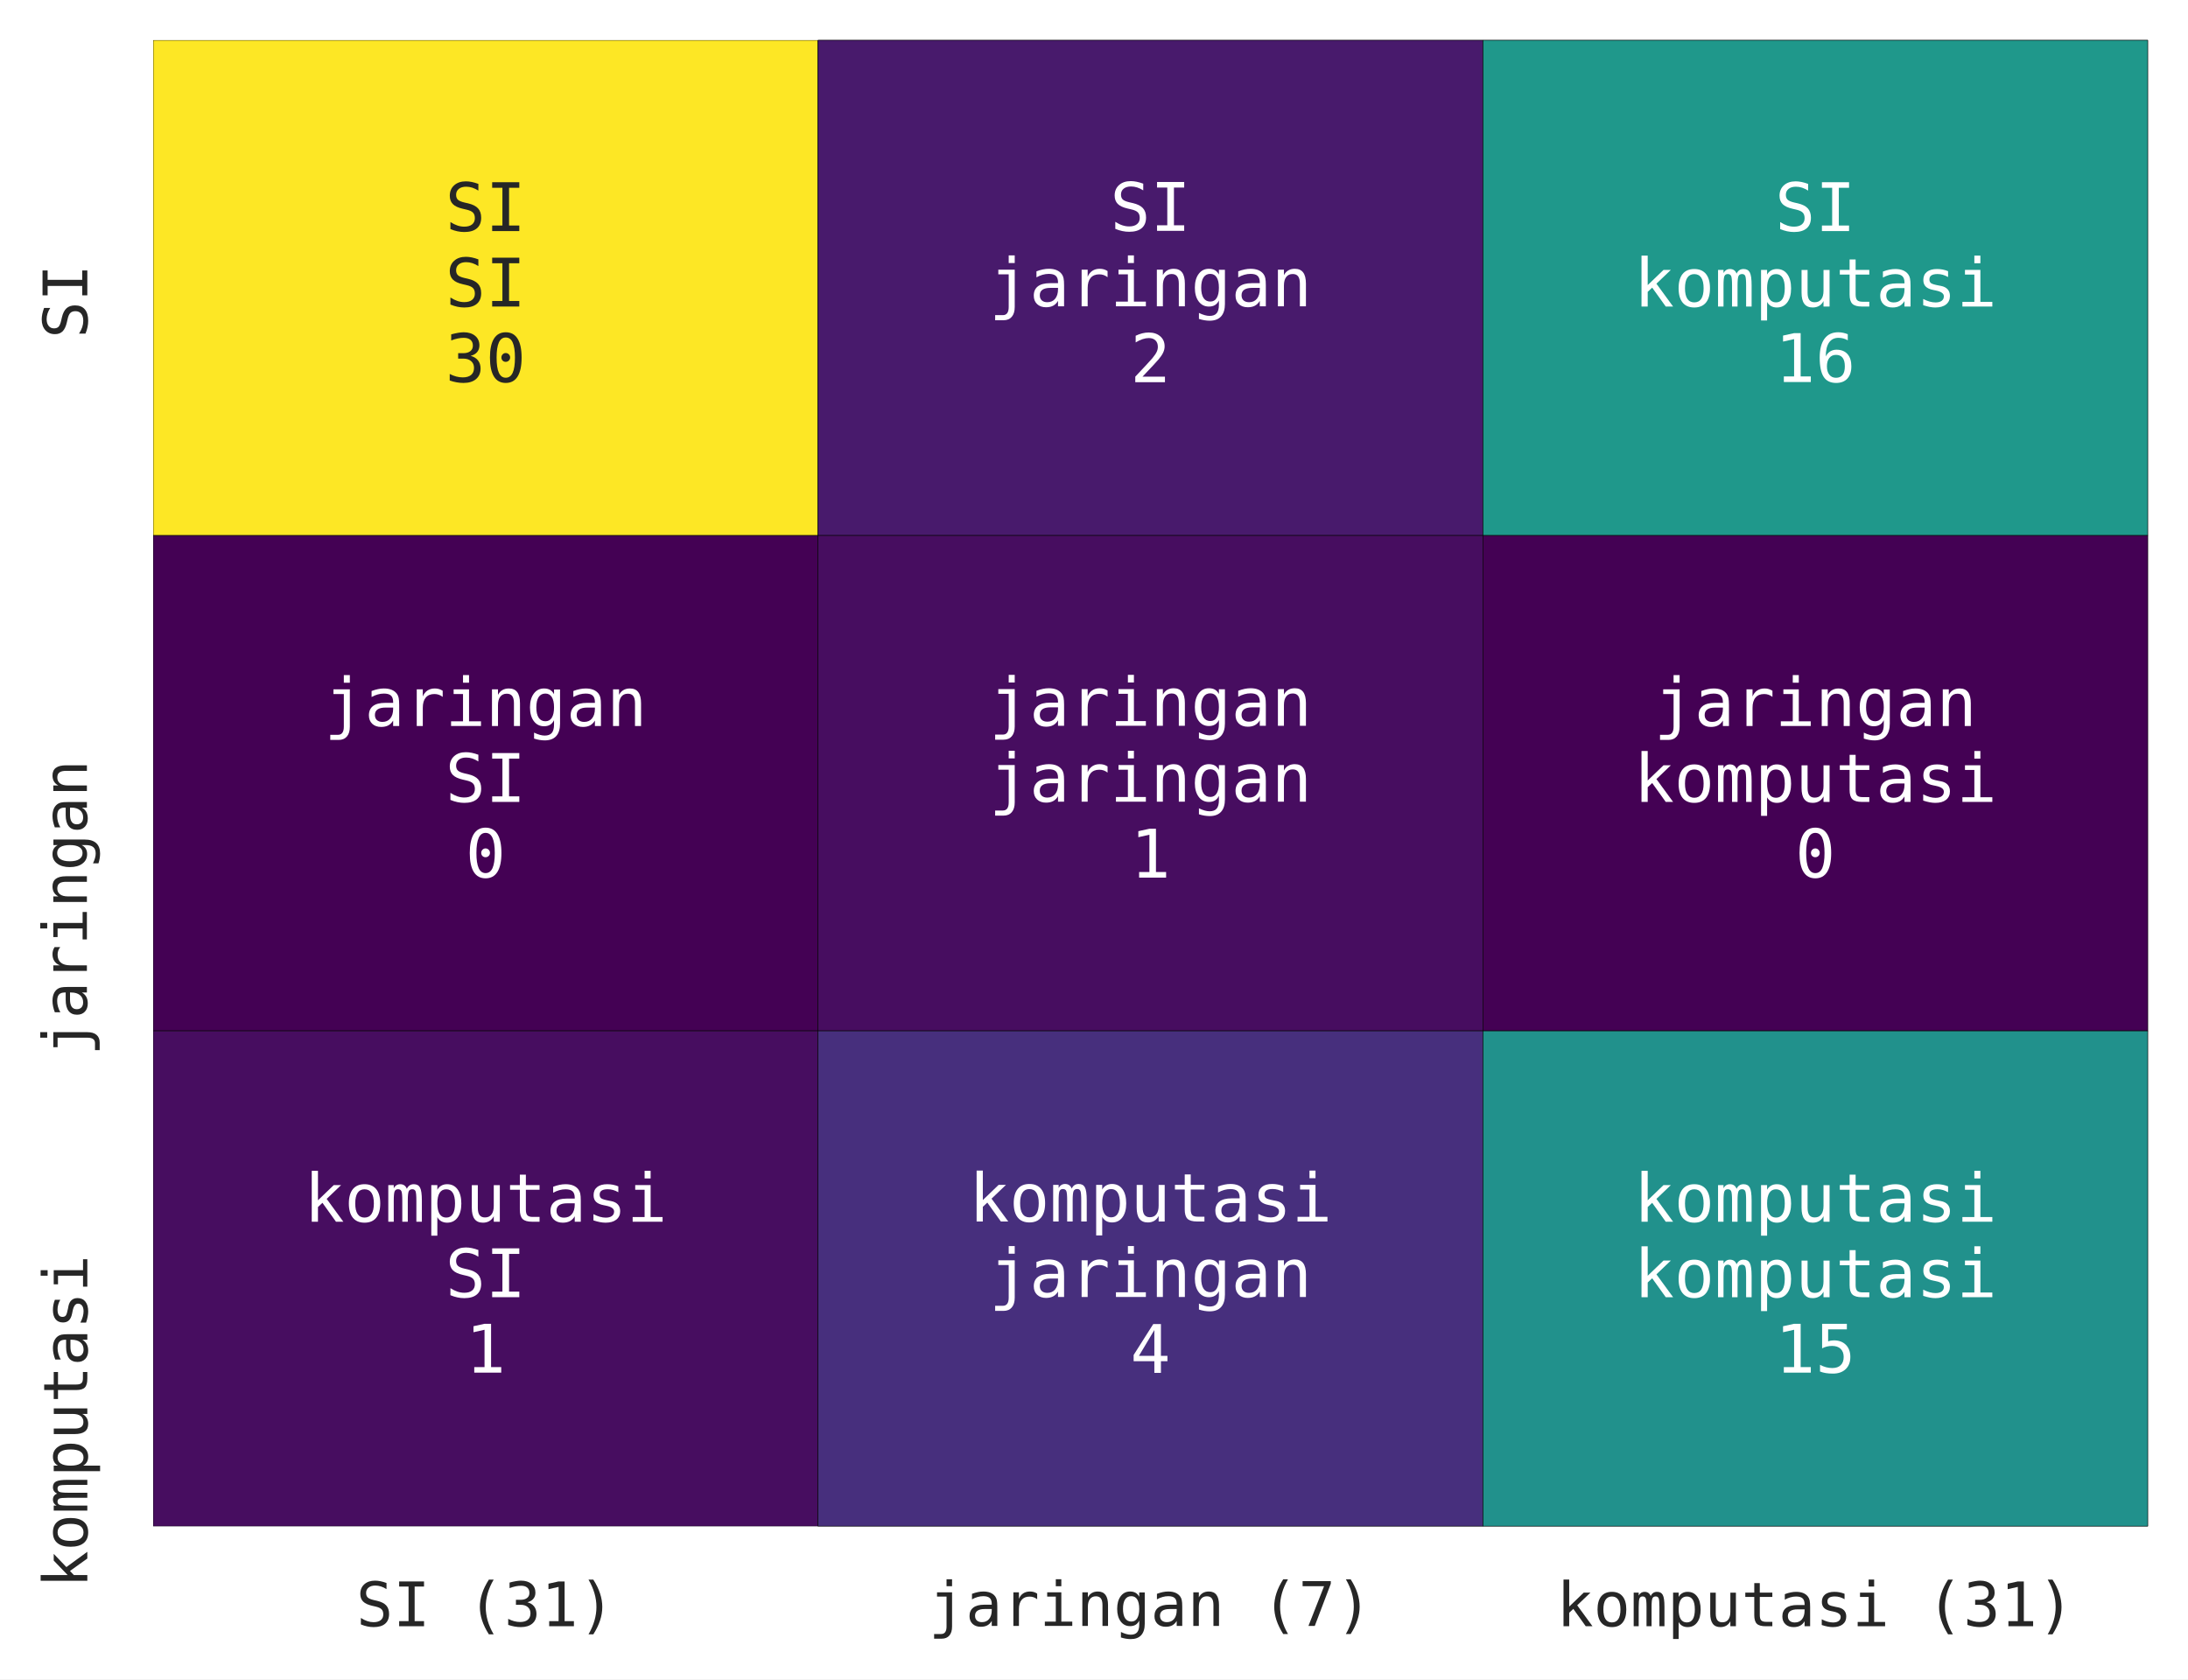
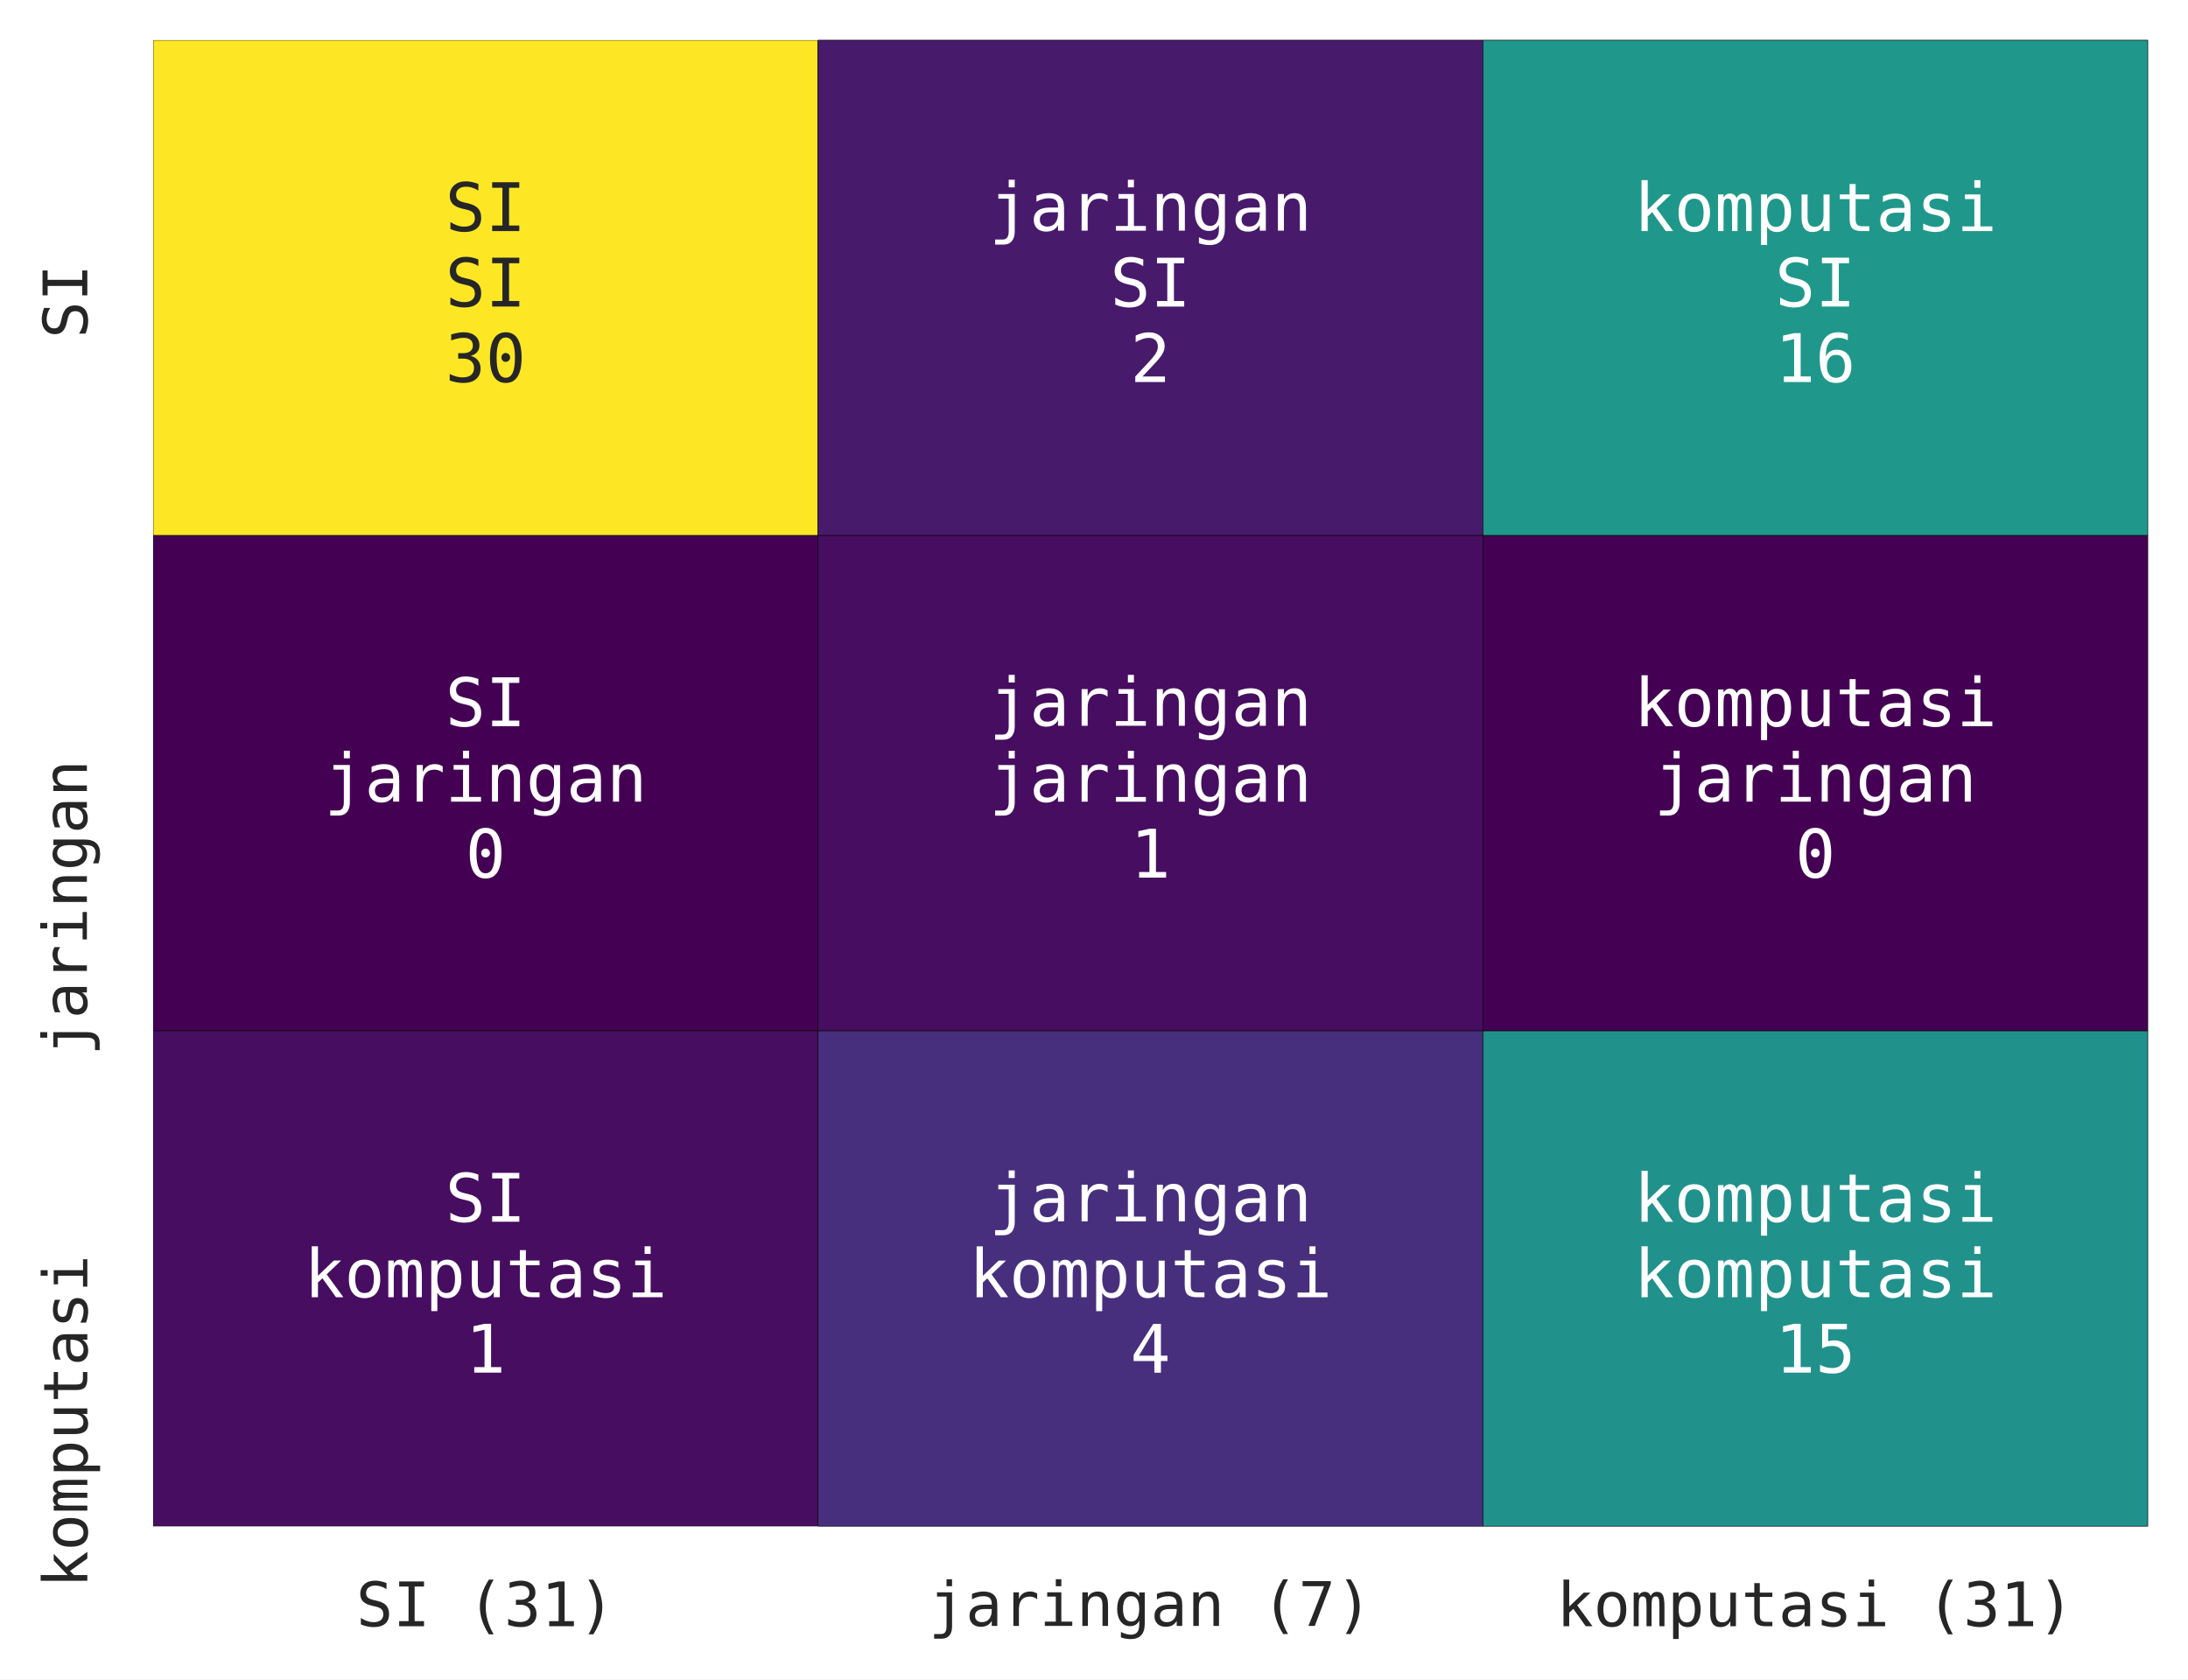
<svg xmlns="http://www.w3.org/2000/svg" xmlns:xlink="http://www.w3.org/1999/xlink" height="300.734pt" version="1.1" viewBox="0 0 391.742 300.734" width="391.742pt">
  <defs>
    <style type="text/css">*{stroke-linecap:butt;stroke-linejoin:round;}</style>
  </defs>
  <g id="figure_1">
    <g id="patch_1">
      <path d="M -0 300.734  L 391.742 300.734  L 391.742 0  L -0 0  z " style="fill:#ffffff;" />
    </g>
    <g id="axes_1">
      <g id="patch_2">
        <path d="M 27.422 273.312  L 384.542 273.312  L 384.542 7.2  L 27.422 7.2  z " style="fill:#eaeaf2;" />
      </g>
      <g id="matplotlib.axis_1">
        <g id="xtick_1">
          <g id="text_1">
            <g style="fill:#262626;" transform="translate(63.76336 291.2287)scale(0.11 -0.11)">
              <defs>
                <path d="M 49.422 70.406  L 49.422 60.406  Q 44.922 63.281 40.406 64.75  Q 35.891 66.219 31.297 66.219  Q 24.312 66.219 20.266 62.969  Q 16.219 59.719 16.219 54.203  Q 16.219 49.359 18.875 46.812  Q 21.531 44.281 28.812 42.578  L 33.984 41.406  Q 44.234 39.016 48.922 33.891  Q 53.609 28.766 53.609 19.922  Q 53.609 9.516 47.156 4.047  Q 40.719 -1.422 28.422 -1.422  Q 23.297 -1.422 18.109 -0.312  Q 12.938 0.781 7.719 2.984  L 7.719 13.484  Q 13.328 9.906 18.328 8.25  Q 23.344 6.594 28.422 6.594  Q 35.891 6.594 40.031 9.938  Q 44.188 13.281 44.188 19.281  Q 44.188 24.75 41.328 27.625  Q 38.484 30.516 31.391 32.078  L 26.125 33.297  Q 15.969 35.594 11.375 40.234  Q 6.781 44.875 6.781 52.688  Q 6.781 62.453 13.344 68.328  Q 19.922 74.219 30.812 74.219  Q 35.016 74.219 39.641 73.266  Q 44.281 72.312 49.422 70.406  z " id="DejaVuSansMono-83" />
                <path d="M 9.812 72.906  L 50.297 72.906  L 50.297 64.594  L 35.016 64.594  L 35.016 8.297  L 50.297 8.297  L 50.297 0  L 9.812 0  L 9.812 8.297  L 25.094 8.297  L 25.094 64.594  L 9.812 64.594  z " id="DejaVuSansMono-73" />
                <path id="DejaVuSansMono-32" />
                <path d="M 43.219 75.875  Q 36.719 64.75 33.516 53.688  Q 30.328 42.625 30.328 31.391  Q 30.328 20.219 33.516 9.125  Q 36.719 -1.953 43.219 -13.188  L 35.406 -13.188  Q 28.031 -1.562 24.406 9.438  Q 20.797 20.453 20.797 31.391  Q 20.797 42.281 24.406 53.312  Q 28.031 64.359 35.406 75.875  z " id="DejaVuSansMono-40" />
                <path d="M 37.891 39.016  Q 45.062 37.109 48.875 32.25  Q 52.688 27.391 52.688 20.125  Q 52.688 10.062 45.922 4.312  Q 39.156 -1.422 27.203 -1.422  Q 22.172 -1.422 16.938 -0.484  Q 11.719 0.438 6.688 2.203  L 6.688 12.016  Q 11.672 9.422 16.5 8.156  Q 21.344 6.891 26.125 6.891  Q 34.234 6.891 38.578 10.547  Q 42.922 14.203 42.922 21.094  Q 42.922 27.438 38.578 31.172  Q 34.234 34.906 26.812 34.906  L 19.281 34.906  L 19.281 43.016  L 26.812 43.016  Q 33.594 43.016 37.406 45.984  Q 41.219 48.969 41.219 54.297  Q 41.219 59.906 37.672 62.906  Q 34.125 65.922 27.594 65.922  Q 23.25 65.922 18.609 64.938  Q 13.969 63.969 8.891 62.016  L 8.891 71.094  Q 14.797 72.656 19.406 73.438  Q 24.031 74.219 27.594 74.219  Q 38.234 74.219 44.609 68.875  Q 50.984 63.531 50.984 54.688  Q 50.984 48.688 47.625 44.672  Q 44.281 40.672 37.891 39.016  z " id="DejaVuSansMono-51" />
                <path d="M 13.188 8.297  L 28.516 8.297  L 28.516 64.016  L 12.016 60.297  L 12.016 69.281  L 28.422 72.906  L 38.281 72.906  L 38.281 8.297  L 53.422 8.297  L 53.422 0  L 13.188 0  z " id="DejaVuSansMono-49" />
                <path d="M 17 75.875  L 24.812 75.875  Q 32.172 64.359 35.781 53.312  Q 39.406 42.281 39.406 31.391  Q 39.406 20.406 35.781 9.375  Q 32.172 -1.656 24.812 -13.188  L 17 -13.188  Q 23.484 -1.859 26.688 9.219  Q 29.891 20.312 29.891 31.391  Q 29.891 42.531 26.688 53.609  Q 23.484 64.703 17 75.875  z " id="DejaVuSansMono-41" />
              </defs>
              <use xlink:href="#DejaVuSansMono-83" />
              <use x="60.205" xlink:href="#DejaVuSansMono-73" />
              <use x="120.41" xlink:href="#DejaVuSansMono-32" />
              <use x="180.615" xlink:href="#DejaVuSansMono-40" />
              <use x="240.82" xlink:href="#DejaVuSansMono-51" />
              <use x="301.025" xlink:href="#DejaVuSansMono-49" />
              <use x="361.23" xlink:href="#DejaVuSansMono-41" />
            </g>
          </g>
        </g>
        <g id="xtick_2">
          <g id="text_2">
            <g style="fill:#262626;" transform="translate(166.2475 291.1703)scale(0.11 -0.11)">
              <defs>
                <path d="M 29.297 -0.984  L 29.297 47.703  L 13.812 47.703  L 13.812 54.688  L 38.281 54.688  L 38.281 -0.984  Q 38.281 -10.5 33.906 -15.641  Q 29.547 -20.797 21.484 -20.797  L 9.078 -20.797  L 9.078 -13.188  L 20.516 -13.188  Q 24.906 -13.188 27.094 -10.125  Q 29.297 -7.078 29.297 -0.984  z M 29.297 75.984  L 38.281 75.984  L 38.281 64.594  L 29.297 64.594  z " id="DejaVuSansMono-106" />
                <path d="M 34.281 27.484  L 31.297 27.484  Q 23.438 27.484 19.453 24.719  Q 15.484 21.969 15.484 16.5  Q 15.484 11.578 18.453 8.844  Q 21.438 6.109 26.703 6.109  Q 34.125 6.109 38.375 11.25  Q 42.625 16.406 42.672 25.484  L 42.672 27.484  z M 51.703 31.203  L 51.703 0  L 42.672 0  L 42.672 8.109  Q 39.797 3.219 35.422 0.891  Q 31.062 -1.422 24.812 -1.422  Q 16.453 -1.422 11.469 3.297  Q 6.5 8.016 6.5 15.922  Q 6.5 25.047 12.625 29.781  Q 18.75 34.516 30.609 34.516  L 42.672 34.516  L 42.672 35.938  Q 42.625 42.484 39.344 45.438  Q 36.078 48.391 28.906 48.391  Q 24.312 48.391 19.625 47.062  Q 14.938 45.75 10.5 43.219  L 10.5 52.203  Q 15.484 54.109 20.047 55.047  Q 24.609 56 28.906 56  Q 35.688 56 40.5 54  Q 45.312 52 48.297 48  Q 50.141 45.562 50.922 41.969  Q 51.703 38.375 51.703 31.203  z " id="DejaVuSansMono-97" />
                <path d="M 56.391 43.406  Q 53.516 45.656 50.531 46.672  Q 47.562 47.703 44 47.703  Q 35.594 47.703 31.141 42.422  Q 26.703 37.156 26.703 27.203  L 26.703 0  L 17.672 0  L 17.672 54.688  L 26.703 54.688  L 26.703 44  Q 28.953 49.812 33.609 52.906  Q 38.281 56 44.672 56  Q 48 56 50.875 55.172  Q 53.766 54.344 56.391 52.594  z " id="DejaVuSansMono-114" />
                <path d="M 12.5 54.688  L 35.5 54.688  L 35.5 6.984  L 53.328 6.984  L 53.328 0  L 8.688 0  L 8.688 6.984  L 26.516 6.984  L 26.516 47.703  L 12.5 47.703  z M 26.516 75.984  L 35.5 75.984  L 35.5 64.594  L 26.516 64.594  z " id="DejaVuSansMono-105" />
                <path d="M 51.312 33.891  L 51.312 0  L 42.281 0  L 42.281 33.891  Q 42.281 41.266 39.688 44.719  Q 37.109 48.188 31.594 48.188  Q 25.297 48.188 21.891 43.719  Q 18.5 39.266 18.5 30.906  L 18.5 0  L 9.516 0  L 9.516 54.688  L 18.5 54.688  L 18.5 46.484  Q 20.906 51.172 25 53.578  Q 29.109 56 34.719 56  Q 43.062 56 47.188 50.5  Q 51.312 45.016 51.312 33.891  z " id="DejaVuSansMono-110" />
                <path d="M 41.891 27.781  Q 41.891 37.891 38.594 43.141  Q 35.297 48.391 29 48.391  Q 22.406 48.391 18.938 43.141  Q 15.484 37.891 15.484 27.781  Q 15.484 17.672 18.969 12.375  Q 22.469 7.078 29.109 7.078  Q 35.297 7.078 38.594 12.391  Q 41.891 17.719 41.891 27.781  z M 50.875 3.516  Q 50.875 -8.797 45.062 -15.141  Q 39.266 -21.484 27.984 -21.484  Q 24.266 -21.484 20.203 -20.797  Q 16.156 -20.125 12.109 -18.797  L 12.109 -9.906  Q 16.891 -12.156 20.797 -13.234  Q 24.703 -14.312 27.984 -14.312  Q 35.25 -14.312 38.562 -10.344  Q 41.891 -6.391 41.891 2.203  L 41.891 2.594  L 41.891 8.688  Q 39.75 4.109 36.031 1.859  Q 32.328 -0.391 27 -0.391  Q 17.438 -0.391 11.719 7.266  Q 6 14.938 6 27.781  Q 6 40.672 11.719 48.328  Q 17.438 56 27 56  Q 32.281 56 35.938 53.906  Q 39.594 51.812 41.891 47.406  L 41.891 54.5  L 50.875 54.5  z " id="DejaVuSansMono-103" />
                <path d="M 6.781 72.906  L 52.688 72.906  L 52.688 68.703  L 26.609 0  L 16.312 0  L 41.703 64.594  L 6.781 64.594  z " id="DejaVuSansMono-55" />
              </defs>
              <use xlink:href="#DejaVuSansMono-106" />
              <use x="60.205" xlink:href="#DejaVuSansMono-97" />
              <use x="120.41" xlink:href="#DejaVuSansMono-114" />
              <use x="180.615" xlink:href="#DejaVuSansMono-105" />
              <use x="240.82" xlink:href="#DejaVuSansMono-110" />
              <use x="301.025" xlink:href="#DejaVuSansMono-103" />
              <use x="361.23" xlink:href="#DejaVuSansMono-97" />
              <use x="421.436" xlink:href="#DejaVuSansMono-110" />
              <use x="481.641" xlink:href="#DejaVuSansMono-32" />
              <use x="541.846" xlink:href="#DejaVuSansMono-40" />
              <use x="602.051" xlink:href="#DejaVuSansMono-55" />
              <use x="662.256" xlink:href="#DejaVuSansMono-41" />
            </g>
          </g>
        </g>
        <g id="xtick_3">
          <g id="text_3">
            <g style="fill:#262626;" transform="translate(278.6652 291.2287)scale(0.11 -0.11)">
              <defs>
                <path d="M 11.531 75.984  L 20.797 75.984  L 20.797 31.984  L 44.391 54.688  L 55.328 54.688  L 33.797 34.078  L 58.688 0  L 47.703 0  L 27.484 28.219  L 20.797 21.922  L 20.797 0  L 11.531 0  z " id="DejaVuSansMono-107" />
                <path d="M 30.078 48.391  Q 23.25 48.391 19.734 43.062  Q 16.219 37.75 16.219 27.297  Q 16.219 16.891 19.734 11.547  Q 23.25 6.203 30.078 6.203  Q 36.969 6.203 40.484 11.547  Q 44 16.891 44 27.297  Q 44 37.75 40.484 43.062  Q 36.969 48.391 30.078 48.391  z M 30.078 56  Q 41.453 56 47.484 48.625  Q 53.516 41.266 53.516 27.297  Q 53.516 13.281 47.5 5.922  Q 41.5 -1.422 30.078 -1.422  Q 18.703 -1.422 12.688 5.922  Q 6.688 13.281 6.688 27.297  Q 6.688 41.266 12.688 48.625  Q 18.703 56 30.078 56  z " id="DejaVuSansMono-111" />
                <path d="M 33.016 49.125  Q 34.672 52.641 37.234 54.312  Q 39.797 56 43.406 56  Q 50 56 52.703 50.891  Q 55.422 45.797 55.422 31.688  L 55.422 0  L 47.219 0  L 47.219 31.297  Q 47.219 42.875 45.922 45.672  Q 44.625 48.484 41.219 48.484  Q 37.312 48.484 35.859 45.484  Q 34.422 42.484 34.422 31.297  L 34.422 0  L 26.219 0  L 26.219 31.297  Q 26.219 43.016 24.828 45.75  Q 23.438 48.484 19.828 48.484  Q 16.266 48.484 14.875 45.484  Q 13.484 42.484 13.484 31.297  L 13.484 0  L 5.328 0  L 5.328 54.688  L 13.484 54.688  L 13.484 50  Q 15.094 52.938 17.5 54.469  Q 19.922 56 23 56  Q 26.703 56 29.172 54.297  Q 31.641 52.594 33.016 49.125  z " id="DejaVuSansMono-109" />
                <path d="M 18.312 6.891  L 18.312 -20.797  L 9.281 -20.797  L 9.281 54.688  L 18.312 54.688  L 18.312 47.703  Q 20.562 51.766 24.297 53.875  Q 28.031 56 32.906 56  Q 42.828 56 48.469 48.328  Q 54.109 40.672 54.109 27.094  Q 54.109 13.766 48.438 6.172  Q 42.781 -1.422 32.906 -1.422  Q 27.938 -1.422 24.188 0.703  Q 20.453 2.828 18.312 6.891  z M 44.672 27.297  Q 44.672 37.75 41.375 43.062  Q 38.094 48.391 31.594 48.391  Q 25.047 48.391 21.672 43.047  Q 18.312 37.703 18.312 27.297  Q 18.312 16.938 21.672 11.562  Q 25.047 6.203 31.594 6.203  Q 38.094 6.203 41.375 11.516  Q 44.672 16.844 44.672 27.297  z " id="DejaVuSansMono-112" />
                <path d="M 9.516 20.703  L 9.516 54.594  L 18.5 54.594  L 18.5 20.703  Q 18.5 13.328 21.109 9.859  Q 23.734 6.391 29.203 6.391  Q 35.547 6.391 38.906 10.859  Q 42.281 15.328 42.281 23.688  L 42.281 54.594  L 51.312 54.594  L 51.312 0  L 42.281 0  L 42.281 8.203  Q 39.891 3.469 35.766 1.016  Q 31.641 -1.422 26.125 -1.422  Q 17.719 -1.422 13.609 4.078  Q 9.516 9.578 9.516 20.703  z " id="DejaVuSansMono-117" />
                <path d="M 29.984 70.219  L 29.984 54.688  L 50.391 54.688  L 50.391 47.703  L 29.984 47.703  L 29.984 18.016  Q 29.984 11.969 32.281 9.562  Q 34.578 7.172 40.281 7.172  L 50.391 7.172  L 50.391 0  L 39.406 0  Q 29.297 0 25.141 4.047  Q 21 8.109 21 18.016  L 21 47.703  L 6.391 47.703  L 6.391 54.688  L 21 54.688  L 21 70.219  z " id="DejaVuSansMono-116" />
                <path d="M 47.516 52.781  L 47.516 44  Q 43.656 46.234 39.75 47.359  Q 35.844 48.484 31.781 48.484  Q 25.688 48.484 22.672 46.5  Q 19.672 44.531 19.672 40.484  Q 19.672 36.812 21.922 35  Q 24.172 33.203 33.109 31.5  L 36.719 30.812  Q 43.406 29.547 46.844 25.734  Q 50.297 21.922 50.297 15.828  Q 50.297 7.719 44.531 3.141  Q 38.766 -1.422 28.516 -1.422  Q 24.469 -1.422 20.016 -0.562  Q 15.578 0.297 10.406 2  L 10.406 11.281  Q 15.438 8.688 20.016 7.391  Q 24.609 6.109 28.719 6.109  Q 34.672 6.109 37.938 8.516  Q 41.219 10.938 41.219 15.281  Q 41.219 21.531 29.25 23.922  L 28.859 24.031  L 25.484 24.703  Q 17.719 26.219 14.156 29.812  Q 10.594 33.406 10.594 39.594  Q 10.594 47.469 15.906 51.734  Q 21.234 56 31.109 56  Q 35.5 56 39.547 55.188  Q 43.609 54.391 47.516 52.781  z " id="DejaVuSansMono-115" />
              </defs>
              <use xlink:href="#DejaVuSansMono-107" />
              <use x="60.205" xlink:href="#DejaVuSansMono-111" />
              <use x="120.41" xlink:href="#DejaVuSansMono-109" />
              <use x="180.615" xlink:href="#DejaVuSansMono-112" />
              <use x="240.82" xlink:href="#DejaVuSansMono-117" />
              <use x="301.025" xlink:href="#DejaVuSansMono-116" />
              <use x="361.23" xlink:href="#DejaVuSansMono-97" />
              <use x="421.436" xlink:href="#DejaVuSansMono-115" />
              <use x="481.641" xlink:href="#DejaVuSansMono-105" />
              <use x="541.846" xlink:href="#DejaVuSansMono-32" />
              <use x="602.051" xlink:href="#DejaVuSansMono-40" />
              <use x="662.256" xlink:href="#DejaVuSansMono-51" />
              <use x="722.461" xlink:href="#DejaVuSansMono-49" />
              <use x="782.666" xlink:href="#DejaVuSansMono-41" />
            </g>
          </g>
        </g>
      </g>
      <g id="matplotlib.axis_2">
        <g id="ytick_1">
          <g id="text_4">
            <g style="fill:#262626;" transform="translate(15.63391 60.58833)rotate(-90)scale(0.11 -0.11)">
              <use xlink:href="#DejaVuSansMono-83" />
              <use x="60.205" xlink:href="#DejaVuSansMono-73" />
            </g>
          </g>
        </g>
        <g id="ytick_2">
          <g id="text_5">
            <g style="fill:#262626;" transform="translate(15.55828 189.0556)rotate(-90)scale(0.11 -0.11)">
              <use xlink:href="#DejaVuSansMono-106" />
              <use x="60.205" xlink:href="#DejaVuSansMono-97" />
              <use x="120.41" xlink:href="#DejaVuSansMono-114" />
              <use x="180.615" xlink:href="#DejaVuSansMono-105" />
              <use x="240.82" xlink:href="#DejaVuSansMono-110" />
              <use x="301.025" xlink:href="#DejaVuSansMono-103" />
              <use x="361.23" xlink:href="#DejaVuSansMono-97" />
              <use x="421.436" xlink:href="#DejaVuSansMono-110" />
            </g>
          </g>
        </g>
        <g id="ytick_3">
          <g id="text_6">
            <g style="fill:#262626;" transform="translate(15.63391 284.3527)rotate(-90)scale(0.11 -0.11)">
              <use xlink:href="#DejaVuSansMono-107" />
              <use x="60.205" xlink:href="#DejaVuSansMono-111" />
              <use x="120.41" xlink:href="#DejaVuSansMono-109" />
              <use x="180.615" xlink:href="#DejaVuSansMono-112" />
              <use x="240.82" xlink:href="#DejaVuSansMono-117" />
              <use x="301.025" xlink:href="#DejaVuSansMono-116" />
              <use x="361.23" xlink:href="#DejaVuSansMono-97" />
              <use x="421.436" xlink:href="#DejaVuSansMono-115" />
              <use x="481.641" xlink:href="#DejaVuSansMono-105" />
            </g>
          </g>
        </g>
      </g>
      <g id="QuadMesh_1">
-         <path clip-path="url(#p862d5838d0)" d="M 27.422 7.2  L 146.462 7.2  L 146.462 95.904  L 27.422 95.904  L 27.422 7.2  " style="fill:#fde725;stroke:#000000;stroke-width:0.1;" />
-         <path clip-path="url(#p862d5838d0)" d="M 146.462 7.2  L 265.502 7.2  L 265.502 95.904  L 146.462 95.904  L 146.462 7.2  " style="fill:#481a6c;stroke:#000000;stroke-width:0.1;" />
-         <path clip-path="url(#p862d5838d0)" d="M 265.502 7.2  L 384.542 7.2  L 384.542 95.904  L 265.502 95.904  L 265.502 7.2  " style="fill:#1f988b;stroke:#000000;stroke-width:0.1;" />
-         <path clip-path="url(#p862d5838d0)" d="M 27.422 95.904  L 146.462 95.904  L 146.462 184.608  L 27.422 184.608  L 27.422 95.904  " style="fill:#440154;stroke:#000000;stroke-width:0.1;" />
-         <path clip-path="url(#p862d5838d0)" d="M 146.462 95.904  L 265.502 95.904  L 265.502 184.608  L 146.462 184.608  L 146.462 95.904  " style="fill:#470d60;stroke:#000000;stroke-width:0.1;" />
-         <path clip-path="url(#p862d5838d0)" d="M 265.502 95.904  L 384.542 95.904  L 384.542 184.608  L 265.502 184.608  L 265.502 95.904  " style="fill:#440154;stroke:#000000;stroke-width:0.1;" />
-         <path clip-path="url(#p862d5838d0)" d="M 27.422 184.608  L 146.462 184.608  L 146.462 273.312  L 27.422 273.312  L 27.422 184.608  " style="fill:#470d60;stroke:#000000;stroke-width:0.1;" />
-         <path clip-path="url(#p862d5838d0)" d="M 146.462 184.608  L 265.502 184.608  L 265.502 273.312  L 146.462 273.312  L 146.462 184.608  " style="fill:#472f7d;stroke:#000000;stroke-width:0.1;" />
-         <path clip-path="url(#p862d5838d0)" d="M 265.502 184.608  L 384.542 184.608  L 384.542 273.312  L 265.502 273.312  L 265.502 184.608  " style="fill:#21918c;stroke:#000000;stroke-width:0.1;" />
+         <path clip-path="url(#p422b05bedc)" d="M 27.422 7.2  L 146.462 7.2  L 146.462 95.904  L 27.422 95.904  L 27.422 7.2  " style="fill:#fde725;stroke:#000000;stroke-width:0.1;" />
+         <path clip-path="url(#p422b05bedc)" d="M 146.462 7.2  L 265.502 7.2  L 265.502 95.904  L 146.462 95.904  L 146.462 7.2  " style="fill:#481a6c;stroke:#000000;stroke-width:0.1;" />
+         <path clip-path="url(#p422b05bedc)" d="M 265.502 7.2  L 384.542 7.2  L 384.542 95.904  L 265.502 95.904  L 265.502 7.2  " style="fill:#1f988b;stroke:#000000;stroke-width:0.1;" />
+         <path clip-path="url(#p422b05bedc)" d="M 27.422 95.904  L 146.462 95.904  L 146.462 184.608  L 27.422 184.608  L 27.422 95.904  " style="fill:#440154;stroke:#000000;stroke-width:0.1;" />
+         <path clip-path="url(#p422b05bedc)" d="M 146.462 95.904  L 265.502 95.904  L 265.502 184.608  L 146.462 184.608  L 146.462 95.904  " style="fill:#470d60;stroke:#000000;stroke-width:0.1;" />
+         <path clip-path="url(#p422b05bedc)" d="M 265.502 95.904  L 384.542 95.904  L 384.542 184.608  L 265.502 184.608  L 265.502 95.904  " style="fill:#440154;stroke:#000000;stroke-width:0.1;" />
+         <path clip-path="url(#p422b05bedc)" d="M 27.422 184.608  L 146.462 184.608  L 146.462 273.312  L 27.422 273.312  L 27.422 184.608  " style="fill:#470d60;stroke:#000000;stroke-width:0.1;" />
+         <path clip-path="url(#p422b05bedc)" d="M 146.462 184.608  L 265.502 184.608  L 265.502 273.312  L 146.462 273.312  L 146.462 184.608  " style="fill:#472f7d;stroke:#000000;stroke-width:0.1;" />
+         <path clip-path="url(#p422b05bedc)" d="M 265.502 184.608  L 384.542 184.608  L 384.542 273.312  L 265.502 273.312  L 265.502 184.608  " style="fill:#21918c;stroke:#000000;stroke-width:0.1;" />
      </g>
      <g id="text_7">
        <g style="fill:#262626;" transform="translate(79.71719 41.38125)scale(0.12 -0.12)">
          <use xlink:href="#DejaVuSansMono-83" />
          <use x="60.205" xlink:href="#DejaVuSansMono-73" />
        </g>
        <g style="fill:#262626;" transform="translate(79.71719 54.89513)scale(0.12 -0.12)">
          <use xlink:href="#DejaVuSansMono-83" />
          <use x="60.205" xlink:href="#DejaVuSansMono-73" />
        </g>
        <g style="fill:#262626;" transform="translate(79.71719 68.409)scale(0.12 -0.12)">
          <defs>
            <path d="M 23.578 36.625  Q 23.578 39.312 25.453 41.266  Q 27.344 43.219 29.984 43.219  Q 32.719 43.219 34.672 41.266  Q 36.625 39.312 36.625 36.625  Q 36.625 33.891 34.688 31.984  Q 32.766 30.078 29.984 30.078  Q 27.25 30.078 25.406 31.938  Q 23.578 33.797 23.578 36.625  z M 30.078 66.406  Q 23.188 66.406 19.797 58.984  Q 16.406 51.562 16.406 36.375  Q 16.406 21.234 19.797 13.812  Q 23.188 6.391 30.078 6.391  Q 37.016 6.391 40.406 13.812  Q 43.797 21.234 43.797 36.375  Q 43.797 51.562 40.406 58.984  Q 37.016 66.406 30.078 66.406  z M 30.078 74.219  Q 41.75 74.219 47.734 64.641  Q 53.719 55.078 53.719 36.375  Q 53.719 17.719 47.734 8.141  Q 41.75 -1.422 30.078 -1.422  Q 18.406 -1.422 12.453 8.141  Q 6.5 17.719 6.5 36.375  Q 6.5 55.078 12.453 64.641  Q 18.406 74.219 30.078 74.219  z " id="DejaVuSansMono-48" />
          </defs>
          <use xlink:href="#DejaVuSansMono-51" />
          <use x="60.205" xlink:href="#DejaVuSansMono-48" />
        </g>
      </g>
      <g id="text_8">
-         <g style="fill:#ffffff;" transform="translate(198.7572 41.34)scale(0.12 -0.12)">
-           <use xlink:href="#DejaVuSansMono-83" />
-           <use x="60.205" xlink:href="#DejaVuSansMono-73" />
-         </g>
-         <g style="fill:#ffffff;" transform="translate(177.0841 54.85388)scale(0.12 -0.12)">
-           <use xlink:href="#DejaVuSansMono-106" />
-           <use x="60.205" xlink:href="#DejaVuSansMono-97" />
-           <use x="120.41" xlink:href="#DejaVuSansMono-114" />
-           <use x="180.615" xlink:href="#DejaVuSansMono-105" />
-           <use x="240.82" xlink:href="#DejaVuSansMono-110" />
-           <use x="301.025" xlink:href="#DejaVuSansMono-103" />
-           <use x="361.23" xlink:href="#DejaVuSansMono-97" />
-           <use x="421.436" xlink:href="#DejaVuSansMono-110" />
-         </g>
-         <g style="fill:#ffffff;" transform="translate(202.3694 68.45025)scale(0.12 -0.12)">
+         <g style="fill:#ffffff;" transform="translate(177.0841 41.30812)scale(0.12 -0.12)">
+           <use xlink:href="#DejaVuSansMono-106" />
+           <use x="60.205" xlink:href="#DejaVuSansMono-97" />
+           <use x="120.41" xlink:href="#DejaVuSansMono-114" />
+           <use x="180.615" xlink:href="#DejaVuSansMono-105" />
+           <use x="240.82" xlink:href="#DejaVuSansMono-110" />
+           <use x="301.025" xlink:href="#DejaVuSansMono-103" />
+           <use x="361.23" xlink:href="#DejaVuSansMono-97" />
+           <use x="421.436" xlink:href="#DejaVuSansMono-110" />
+         </g>
+         <g style="fill:#ffffff;" transform="translate(198.7572 54.9045)scale(0.12 -0.12)">
+           <use xlink:href="#DejaVuSansMono-83" />
+           <use x="60.205" xlink:href="#DejaVuSansMono-73" />
+         </g>
+         <g style="fill:#ffffff;" transform="translate(202.3694 68.41837)scale(0.12 -0.12)">
          <defs>
            <path d="M 18.219 8.297  L 51.703 8.297  L 51.703 0  L 7.422 0  L 7.422 8.297  Q 16.547 17.922 23.375 25.297  Q 30.219 32.672 32.812 35.688  Q 37.703 41.656 39.406 45.344  Q 41.109 49.031 41.109 52.875  Q 41.109 58.984 37.516 62.453  Q 33.938 65.922 27.688 65.922  Q 23.25 65.922 18.359 64.312  Q 13.484 62.703 8.016 59.422  L 8.016 69.391  Q 13.031 71.781 17.891 73  Q 22.75 74.219 27.484 74.219  Q 38.188 74.219 44.703 68.531  Q 51.219 62.844 51.219 53.609  Q 51.219 48.922 49.047 44.234  Q 46.875 39.547 42 33.891  Q 39.266 30.719 34.062 25.094  Q 28.859 19.484 18.219 8.297  z " id="DejaVuSansMono-50" />
          </defs>
          <use xlink:href="#DejaVuSansMono-50" />
        </g>
      </g>
      <g id="text_9">
-         <g style="fill:#ffffff;" transform="translate(317.7972 41.38125)scale(0.12 -0.12)">
-           <use xlink:href="#DejaVuSansMono-83" />
-           <use x="60.205" xlink:href="#DejaVuSansMono-73" />
-         </g>
-         <g style="fill:#ffffff;" transform="translate(292.5119 54.89513)scale(0.12 -0.12)">
-           <use xlink:href="#DejaVuSansMono-107" />
-           <use x="60.205" xlink:href="#DejaVuSansMono-111" />
-           <use x="120.41" xlink:href="#DejaVuSansMono-109" />
-           <use x="180.615" xlink:href="#DejaVuSansMono-112" />
-           <use x="240.82" xlink:href="#DejaVuSansMono-117" />
-           <use x="301.025" xlink:href="#DejaVuSansMono-116" />
-           <use x="361.23" xlink:href="#DejaVuSansMono-97" />
-           <use x="421.436" xlink:href="#DejaVuSansMono-115" />
-           <use x="481.641" xlink:href="#DejaVuSansMono-105" />
+         <g style="fill:#ffffff;" transform="translate(292.5119 41.38125)scale(0.12 -0.12)">
+           <use xlink:href="#DejaVuSansMono-107" />
+           <use x="60.205" xlink:href="#DejaVuSansMono-111" />
+           <use x="120.41" xlink:href="#DejaVuSansMono-109" />
+           <use x="180.615" xlink:href="#DejaVuSansMono-112" />
+           <use x="240.82" xlink:href="#DejaVuSansMono-117" />
+           <use x="301.025" xlink:href="#DejaVuSansMono-116" />
+           <use x="361.23" xlink:href="#DejaVuSansMono-97" />
+           <use x="421.436" xlink:href="#DejaVuSansMono-115" />
+           <use x="481.641" xlink:href="#DejaVuSansMono-105" />
+         </g>
+         <g style="fill:#ffffff;" transform="translate(317.7972 54.89513)scale(0.12 -0.12)">
+           <use xlink:href="#DejaVuSansMono-83" />
+           <use x="60.205" xlink:href="#DejaVuSansMono-73" />
        </g>
        <g style="fill:#ffffff;" transform="translate(317.7972 68.409)scale(0.12 -0.12)">
          <defs>
            <path d="M 48.391 71.297  L 48.391 62.203  Q 45.312 64.016 41.844 64.969  Q 38.375 65.922 34.625 65.922  Q 25.25 65.922 20.406 58.859  Q 15.578 51.812 15.578 38.094  Q 17.922 42.969 22.062 45.578  Q 26.219 48.188 31.594 48.188  Q 42.141 48.188 47.922 41.719  Q 53.719 35.25 53.719 23.391  Q 53.719 11.578 47.75 5.078  Q 41.797 -1.422 31 -1.422  Q 18.312 -1.422 12.406 7.688  Q 6.5 16.797 6.5 36.375  Q 6.5 54.828 13.594 64.516  Q 20.703 74.219 34.188 74.219  Q 37.797 74.219 41.406 73.453  Q 45.016 72.703 48.391 71.297  z M 30.812 40.484  Q 24.516 40.484 20.891 35.938  Q 17.281 31.391 17.281 23.391  Q 17.281 15.375 20.891 10.828  Q 24.516 6.297 30.812 6.297  Q 37.359 6.297 40.672 10.609  Q 44 14.938 44 23.391  Q 44 31.891 40.672 36.188  Q 37.359 40.484 30.812 40.484  z " id="DejaVuSansMono-54" />
          </defs>
          <use xlink:href="#DejaVuSansMono-49" />
          <use x="60.205" xlink:href="#DejaVuSansMono-54" />
        </g>
      </g>
      <g id="text_10">
-         <g style="fill:#ffffff;" transform="translate(58.04406 130.0121)scale(0.12 -0.12)">
-           <use xlink:href="#DejaVuSansMono-106" />
-           <use x="60.205" xlink:href="#DejaVuSansMono-97" />
-           <use x="120.41" xlink:href="#DejaVuSansMono-114" />
-           <use x="180.615" xlink:href="#DejaVuSansMono-105" />
-           <use x="240.82" xlink:href="#DejaVuSansMono-110" />
-           <use x="301.025" xlink:href="#DejaVuSansMono-103" />
-           <use x="361.23" xlink:href="#DejaVuSansMono-97" />
-           <use x="421.436" xlink:href="#DejaVuSansMono-110" />
-         </g>
-         <g style="fill:#ffffff;" transform="translate(79.71719 143.6085)scale(0.12 -0.12)">
-           <use xlink:href="#DejaVuSansMono-83" />
-           <use x="60.205" xlink:href="#DejaVuSansMono-73" />
-         </g>
-         <g style="fill:#ffffff;" transform="translate(83.32937 157.1224)scale(0.12 -0.12)">
+         <g style="fill:#ffffff;" transform="translate(79.71719 130.044)scale(0.12 -0.12)">
+           <use xlink:href="#DejaVuSansMono-83" />
+           <use x="60.205" xlink:href="#DejaVuSansMono-73" />
+         </g>
+         <g style="fill:#ffffff;" transform="translate(58.04406 143.5579)scale(0.12 -0.12)">
+           <use xlink:href="#DejaVuSansMono-106" />
+           <use x="60.205" xlink:href="#DejaVuSansMono-97" />
+           <use x="120.41" xlink:href="#DejaVuSansMono-114" />
+           <use x="180.615" xlink:href="#DejaVuSansMono-105" />
+           <use x="240.82" xlink:href="#DejaVuSansMono-110" />
+           <use x="301.025" xlink:href="#DejaVuSansMono-103" />
+           <use x="361.23" xlink:href="#DejaVuSansMono-97" />
+           <use x="421.436" xlink:href="#DejaVuSansMono-110" />
+         </g>
+         <g style="fill:#ffffff;" transform="translate(83.32937 157.1542)scale(0.12 -0.12)">
          <use xlink:href="#DejaVuSansMono-48" />
        </g>
      </g>
      <g id="text_11">
        <g style="fill:#ffffff;" transform="translate(177.0841 129.9709)scale(0.12 -0.12)">
          <use xlink:href="#DejaVuSansMono-106" />
          <use x="60.205" xlink:href="#DejaVuSansMono-97" />
          <use x="120.41" xlink:href="#DejaVuSansMono-114" />
          <use x="180.615" xlink:href="#DejaVuSansMono-105" />
          <use x="240.82" xlink:href="#DejaVuSansMono-110" />
          <use x="301.025" xlink:href="#DejaVuSansMono-103" />
          <use x="361.23" xlink:href="#DejaVuSansMono-97" />
          <use x="421.436" xlink:href="#DejaVuSansMono-110" />
        </g>
        <g style="fill:#ffffff;" transform="translate(177.0841 143.5673)scale(0.12 -0.12)">
          <use xlink:href="#DejaVuSansMono-106" />
          <use x="60.205" xlink:href="#DejaVuSansMono-97" />
          <use x="120.41" xlink:href="#DejaVuSansMono-114" />
          <use x="180.615" xlink:href="#DejaVuSansMono-105" />
          <use x="240.82" xlink:href="#DejaVuSansMono-110" />
          <use x="301.025" xlink:href="#DejaVuSansMono-103" />
          <use x="361.23" xlink:href="#DejaVuSansMono-97" />
          <use x="421.436" xlink:href="#DejaVuSansMono-110" />
        </g>
        <g style="fill:#ffffff;" transform="translate(202.3694 157.1636)scale(0.12 -0.12)">
          <use xlink:href="#DejaVuSansMono-49" />
        </g>
      </g>
      <g id="text_12">
-         <g style="fill:#ffffff;" transform="translate(296.1241 130.0121)scale(0.12 -0.12)">
-           <use xlink:href="#DejaVuSansMono-106" />
-           <use x="60.205" xlink:href="#DejaVuSansMono-97" />
-           <use x="120.41" xlink:href="#DejaVuSansMono-114" />
-           <use x="180.615" xlink:href="#DejaVuSansMono-105" />
-           <use x="240.82" xlink:href="#DejaVuSansMono-110" />
-           <use x="301.025" xlink:href="#DejaVuSansMono-103" />
-           <use x="361.23" xlink:href="#DejaVuSansMono-97" />
-           <use x="421.436" xlink:href="#DejaVuSansMono-110" />
-         </g>
-         <g style="fill:#ffffff;" transform="translate(292.5119 143.6085)scale(0.12 -0.12)">
-           <use xlink:href="#DejaVuSansMono-107" />
-           <use x="60.205" xlink:href="#DejaVuSansMono-111" />
-           <use x="120.41" xlink:href="#DejaVuSansMono-109" />
-           <use x="180.615" xlink:href="#DejaVuSansMono-112" />
-           <use x="240.82" xlink:href="#DejaVuSansMono-117" />
-           <use x="301.025" xlink:href="#DejaVuSansMono-116" />
-           <use x="361.23" xlink:href="#DejaVuSansMono-97" />
-           <use x="421.436" xlink:href="#DejaVuSansMono-115" />
-           <use x="481.641" xlink:href="#DejaVuSansMono-105" />
-         </g>
-         <g style="fill:#ffffff;" transform="translate(321.4094 157.1224)scale(0.12 -0.12)">
+         <g style="fill:#ffffff;" transform="translate(292.5119 130.044)scale(0.12 -0.12)">
+           <use xlink:href="#DejaVuSansMono-107" />
+           <use x="60.205" xlink:href="#DejaVuSansMono-111" />
+           <use x="120.41" xlink:href="#DejaVuSansMono-109" />
+           <use x="180.615" xlink:href="#DejaVuSansMono-112" />
+           <use x="240.82" xlink:href="#DejaVuSansMono-117" />
+           <use x="301.025" xlink:href="#DejaVuSansMono-116" />
+           <use x="361.23" xlink:href="#DejaVuSansMono-97" />
+           <use x="421.436" xlink:href="#DejaVuSansMono-115" />
+           <use x="481.641" xlink:href="#DejaVuSansMono-105" />
+         </g>
+         <g style="fill:#ffffff;" transform="translate(296.1241 143.5579)scale(0.12 -0.12)">
+           <use xlink:href="#DejaVuSansMono-106" />
+           <use x="60.205" xlink:href="#DejaVuSansMono-97" />
+           <use x="120.41" xlink:href="#DejaVuSansMono-114" />
+           <use x="180.615" xlink:href="#DejaVuSansMono-105" />
+           <use x="240.82" xlink:href="#DejaVuSansMono-110" />
+           <use x="301.025" xlink:href="#DejaVuSansMono-103" />
+           <use x="361.23" xlink:href="#DejaVuSansMono-97" />
+           <use x="421.436" xlink:href="#DejaVuSansMono-110" />
+         </g>
+         <g style="fill:#ffffff;" transform="translate(321.4094 157.1542)scale(0.12 -0.12)">
          <use xlink:href="#DejaVuSansMono-48" />
        </g>
      </g>
      <g id="text_13">
-         <g style="fill:#ffffff;" transform="translate(54.43187 218.7893)scale(0.12 -0.12)">
-           <use xlink:href="#DejaVuSansMono-107" />
-           <use x="60.205" xlink:href="#DejaVuSansMono-111" />
-           <use x="120.41" xlink:href="#DejaVuSansMono-109" />
-           <use x="180.615" xlink:href="#DejaVuSansMono-112" />
-           <use x="240.82" xlink:href="#DejaVuSansMono-117" />
-           <use x="301.025" xlink:href="#DejaVuSansMono-116" />
-           <use x="361.23" xlink:href="#DejaVuSansMono-97" />
-           <use x="421.436" xlink:href="#DejaVuSansMono-115" />
-           <use x="481.641" xlink:href="#DejaVuSansMono-105" />
-         </g>
-         <g style="fill:#ffffff;" transform="translate(79.71719 232.3031)scale(0.12 -0.12)">
-           <use xlink:href="#DejaVuSansMono-83" />
-           <use x="60.205" xlink:href="#DejaVuSansMono-73" />
+         <g style="fill:#ffffff;" transform="translate(79.71719 218.7893)scale(0.12 -0.12)">
+           <use xlink:href="#DejaVuSansMono-83" />
+           <use x="60.205" xlink:href="#DejaVuSansMono-73" />
+         </g>
+         <g style="fill:#ffffff;" transform="translate(54.43187 232.3031)scale(0.12 -0.12)">
+           <use xlink:href="#DejaVuSansMono-107" />
+           <use x="60.205" xlink:href="#DejaVuSansMono-111" />
+           <use x="120.41" xlink:href="#DejaVuSansMono-109" />
+           <use x="180.615" xlink:href="#DejaVuSansMono-112" />
+           <use x="240.82" xlink:href="#DejaVuSansMono-117" />
+           <use x="301.025" xlink:href="#DejaVuSansMono-116" />
+           <use x="361.23" xlink:href="#DejaVuSansMono-97" />
+           <use x="421.436" xlink:href="#DejaVuSansMono-115" />
+           <use x="481.641" xlink:href="#DejaVuSansMono-105" />
        </g>
        <g style="fill:#ffffff;" transform="translate(83.32937 245.817)scale(0.12 -0.12)">
          <use xlink:href="#DejaVuSansMono-49" />
        </g>
      </g>
      <g id="text_14">
-         <g style="fill:#ffffff;" transform="translate(173.4719 218.748)scale(0.12 -0.12)">
-           <use xlink:href="#DejaVuSansMono-107" />
-           <use x="60.205" xlink:href="#DejaVuSansMono-111" />
-           <use x="120.41" xlink:href="#DejaVuSansMono-109" />
-           <use x="180.615" xlink:href="#DejaVuSansMono-112" />
-           <use x="240.82" xlink:href="#DejaVuSansMono-117" />
-           <use x="301.025" xlink:href="#DejaVuSansMono-116" />
-           <use x="361.23" xlink:href="#DejaVuSansMono-97" />
-           <use x="421.436" xlink:href="#DejaVuSansMono-115" />
-           <use x="481.641" xlink:href="#DejaVuSansMono-105" />
-         </g>
-         <g style="fill:#ffffff;" transform="translate(177.0841 232.2619)scale(0.12 -0.12)">
-           <use xlink:href="#DejaVuSansMono-106" />
-           <use x="60.205" xlink:href="#DejaVuSansMono-97" />
-           <use x="120.41" xlink:href="#DejaVuSansMono-114" />
-           <use x="180.615" xlink:href="#DejaVuSansMono-105" />
-           <use x="240.82" xlink:href="#DejaVuSansMono-110" />
-           <use x="301.025" xlink:href="#DejaVuSansMono-103" />
-           <use x="361.23" xlink:href="#DejaVuSansMono-97" />
-           <use x="421.436" xlink:href="#DejaVuSansMono-110" />
-         </g>
-         <g style="fill:#ffffff;" transform="translate(202.3694 245.8582)scale(0.12 -0.12)">
+         <g style="fill:#ffffff;" transform="translate(177.0841 218.7161)scale(0.12 -0.12)">
+           <use xlink:href="#DejaVuSansMono-106" />
+           <use x="60.205" xlink:href="#DejaVuSansMono-97" />
+           <use x="120.41" xlink:href="#DejaVuSansMono-114" />
+           <use x="180.615" xlink:href="#DejaVuSansMono-105" />
+           <use x="240.82" xlink:href="#DejaVuSansMono-110" />
+           <use x="301.025" xlink:href="#DejaVuSansMono-103" />
+           <use x="361.23" xlink:href="#DejaVuSansMono-97" />
+           <use x="421.436" xlink:href="#DejaVuSansMono-110" />
+         </g>
+         <g style="fill:#ffffff;" transform="translate(173.4719 232.3125)scale(0.12 -0.12)">
+           <use xlink:href="#DejaVuSansMono-107" />
+           <use x="60.205" xlink:href="#DejaVuSansMono-111" />
+           <use x="120.41" xlink:href="#DejaVuSansMono-109" />
+           <use x="180.615" xlink:href="#DejaVuSansMono-112" />
+           <use x="240.82" xlink:href="#DejaVuSansMono-117" />
+           <use x="301.025" xlink:href="#DejaVuSansMono-116" />
+           <use x="361.23" xlink:href="#DejaVuSansMono-97" />
+           <use x="421.436" xlink:href="#DejaVuSansMono-115" />
+           <use x="481.641" xlink:href="#DejaVuSansMono-105" />
+         </g>
+         <g style="fill:#ffffff;" transform="translate(202.3694 245.8264)scale(0.12 -0.12)">
          <defs>
            <path d="M 35.891 63.922  L 12.891 25.391  L 35.891 25.391  z M 34.281 72.906  L 45.703 72.906  L 45.703 25.391  L 55.422 25.391  L 55.422 17.391  L 45.703 17.391  L 45.703 0  L 35.891 0  L 35.891 17.391  L 4.984 17.391  L 4.984 26.703  z " id="DejaVuSansMono-52" />
          </defs>
          <use xlink:href="#DejaVuSansMono-52" />
        </g>
      </g>
      <g id="text_15">
        <g style="fill:#ffffff;" transform="translate(292.5119 218.7893)scale(0.12 -0.12)">
          <use xlink:href="#DejaVuSansMono-107" />
          <use x="60.205" xlink:href="#DejaVuSansMono-111" />
          <use x="120.41" xlink:href="#DejaVuSansMono-109" />
          <use x="180.615" xlink:href="#DejaVuSansMono-112" />
          <use x="240.82" xlink:href="#DejaVuSansMono-117" />
          <use x="301.025" xlink:href="#DejaVuSansMono-116" />
          <use x="361.23" xlink:href="#DejaVuSansMono-97" />
          <use x="421.436" xlink:href="#DejaVuSansMono-115" />
          <use x="481.641" xlink:href="#DejaVuSansMono-105" />
        </g>
        <g style="fill:#ffffff;" transform="translate(292.5119 232.3031)scale(0.12 -0.12)">
          <use xlink:href="#DejaVuSansMono-107" />
          <use x="60.205" xlink:href="#DejaVuSansMono-111" />
          <use x="120.41" xlink:href="#DejaVuSansMono-109" />
          <use x="180.615" xlink:href="#DejaVuSansMono-112" />
          <use x="240.82" xlink:href="#DejaVuSansMono-117" />
          <use x="301.025" xlink:href="#DejaVuSansMono-116" />
          <use x="361.23" xlink:href="#DejaVuSansMono-97" />
          <use x="421.436" xlink:href="#DejaVuSansMono-115" />
          <use x="481.641" xlink:href="#DejaVuSansMono-105" />
        </g>
        <g style="fill:#ffffff;" transform="translate(317.7972 245.817)scale(0.12 -0.12)">
          <defs>
            <path d="M 10.109 72.906  L 47.016 72.906  L 47.016 64.594  L 19.094 64.594  L 19.094 46.688  Q 21.188 47.469 23.312 47.828  Q 25.438 48.188 27.594 48.188  Q 38.922 48.188 45.562 41.5  Q 52.203 34.812 52.203 23.391  Q 52.203 11.859 45.234 5.219  Q 38.281 -1.422 26.219 -1.422  Q 20.406 -1.422 15.594 -0.641  Q 10.797 0.141 6.984 1.703  L 6.984 11.719  Q 11.469 9.281 16.016 8.078  Q 20.562 6.891 25.297 6.891  Q 33.453 6.891 37.859 11.188  Q 42.281 15.484 42.281 23.391  Q 42.281 31.203 37.719 35.547  Q 33.156 39.891 25 39.891  Q 21.047 39.891 17.281 38.984  Q 13.531 38.094 10.109 36.281  z " id="DejaVuSansMono-53" />
          </defs>
          <use xlink:href="#DejaVuSansMono-49" />
          <use x="60.205" xlink:href="#DejaVuSansMono-53" />
        </g>
      </g>
    </g>
  </g>
  <defs>
-     <clipPath id="p862d5838d0">
+     <clipPath id="p422b05bedc">
      <rect height="266.112" width="357.12" x="27.422" y="7.2" />
    </clipPath>
  </defs>
</svg>
